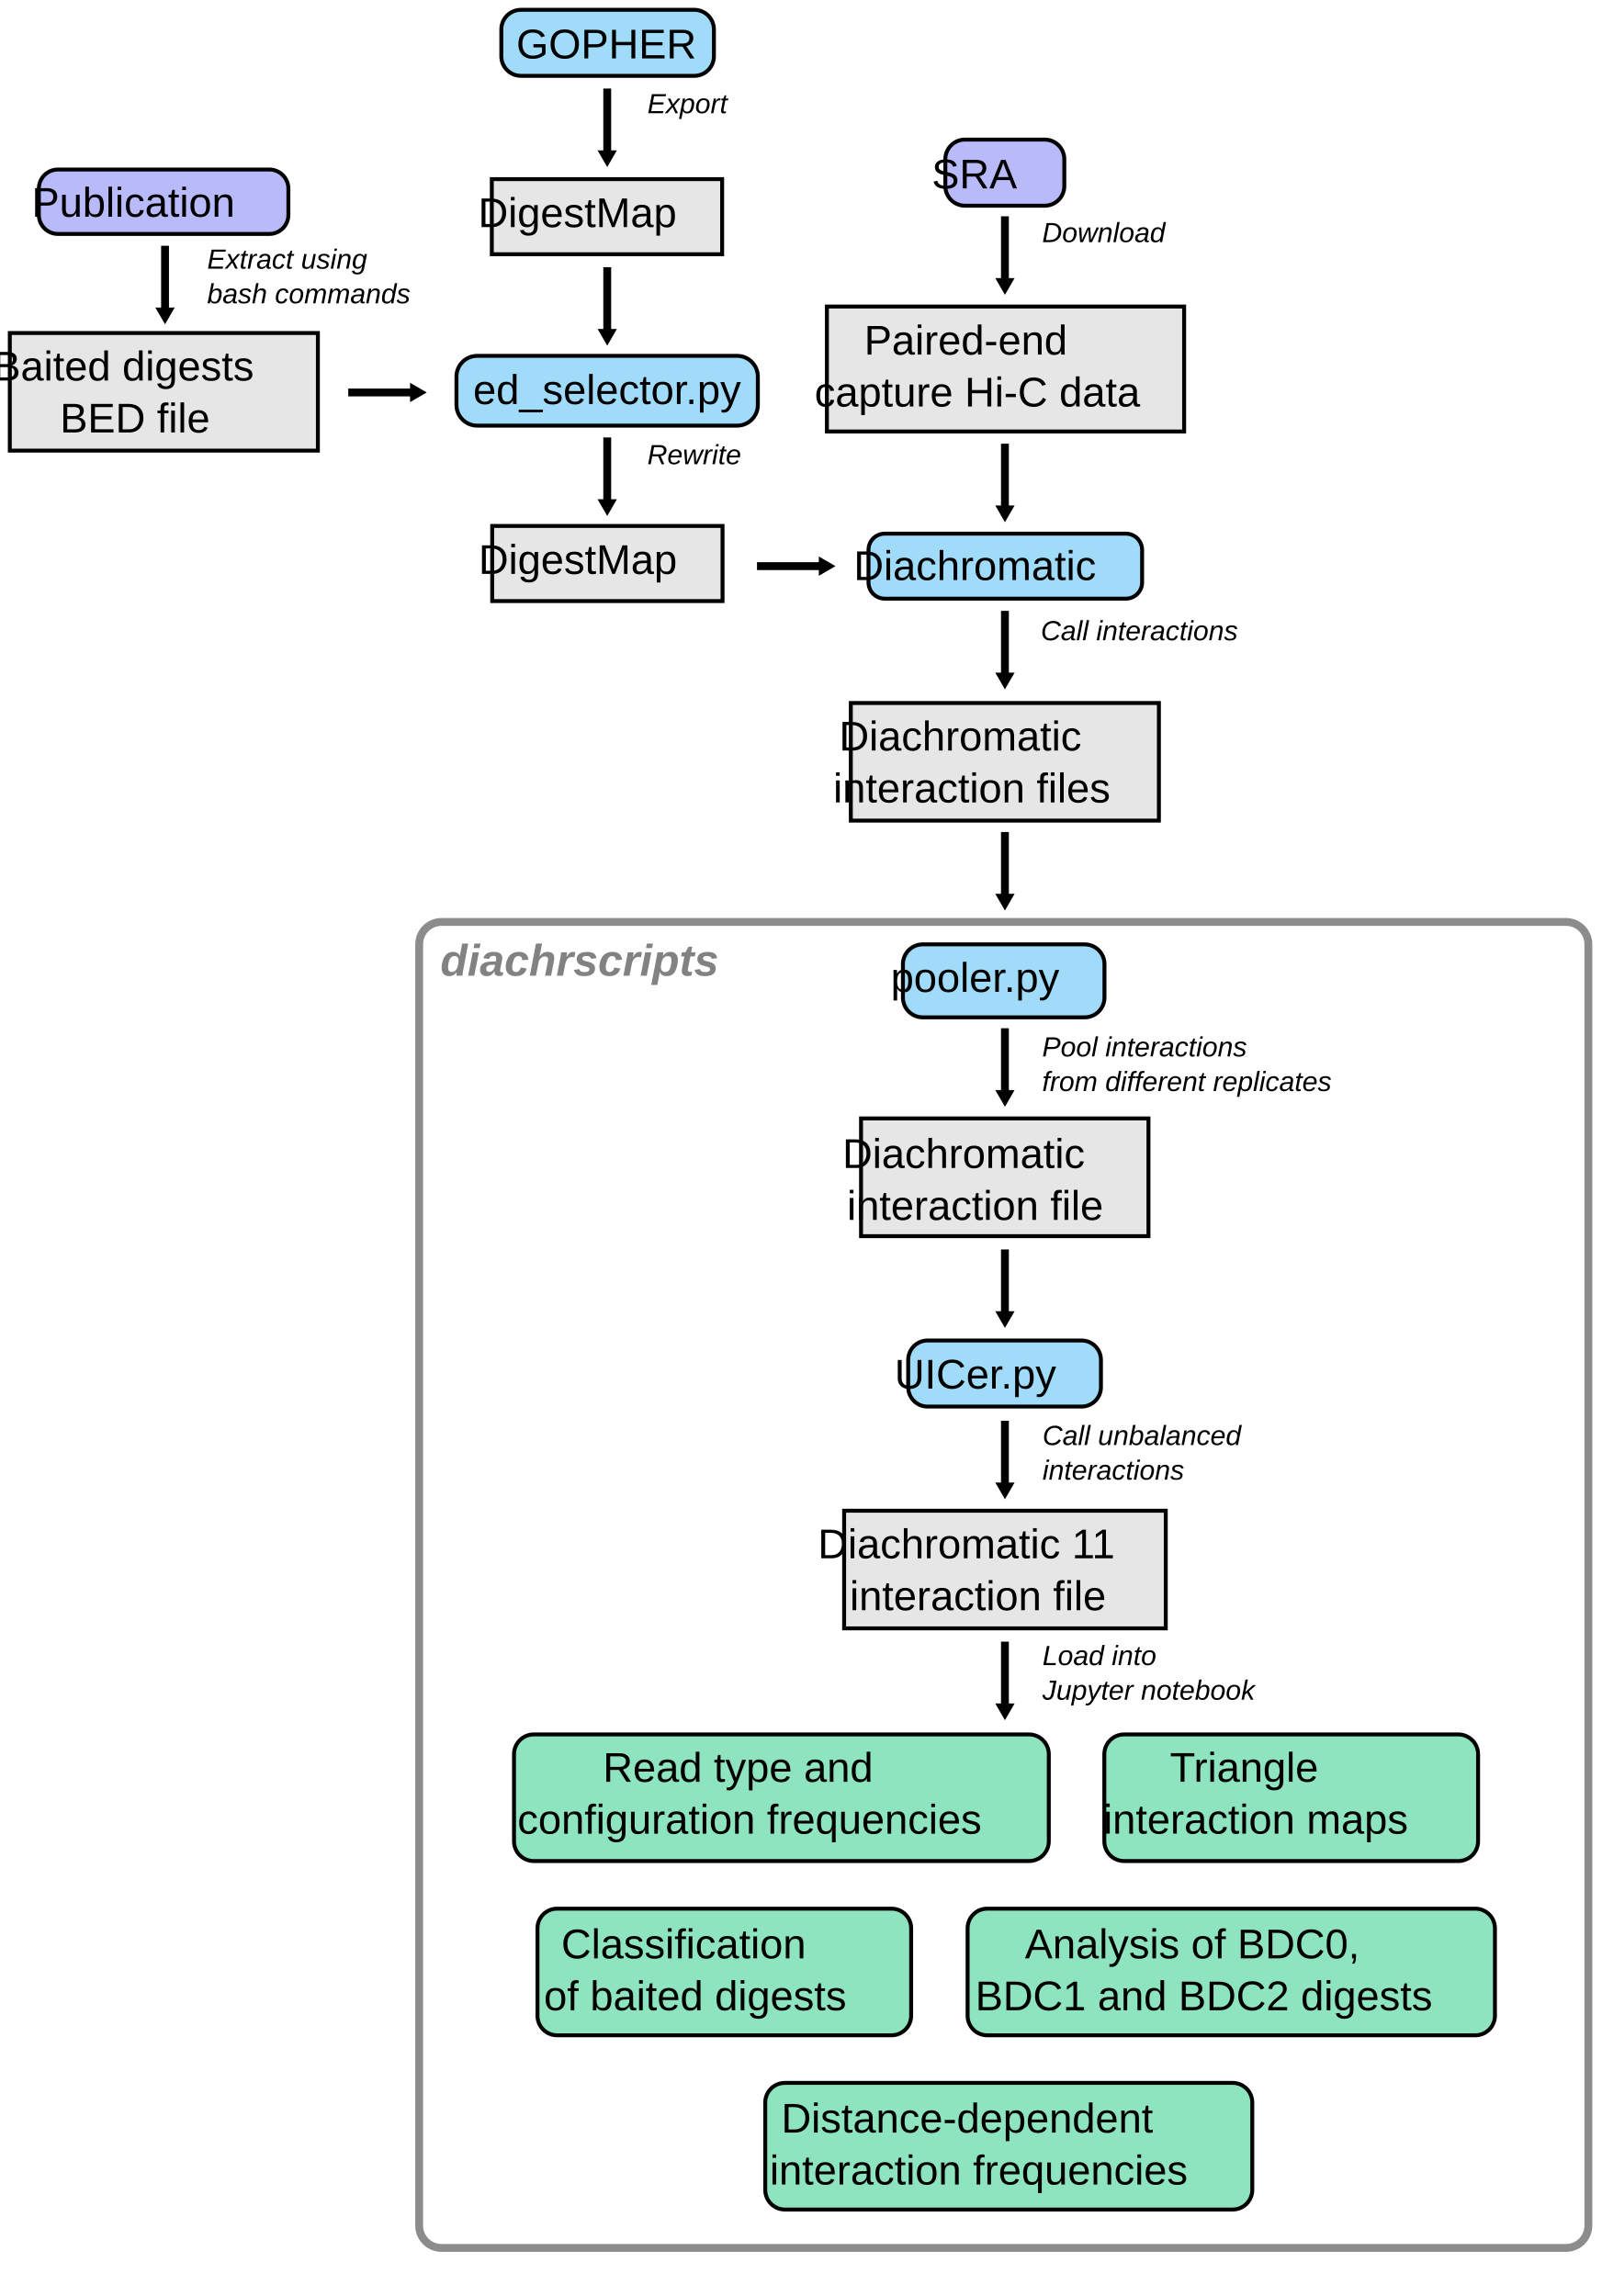
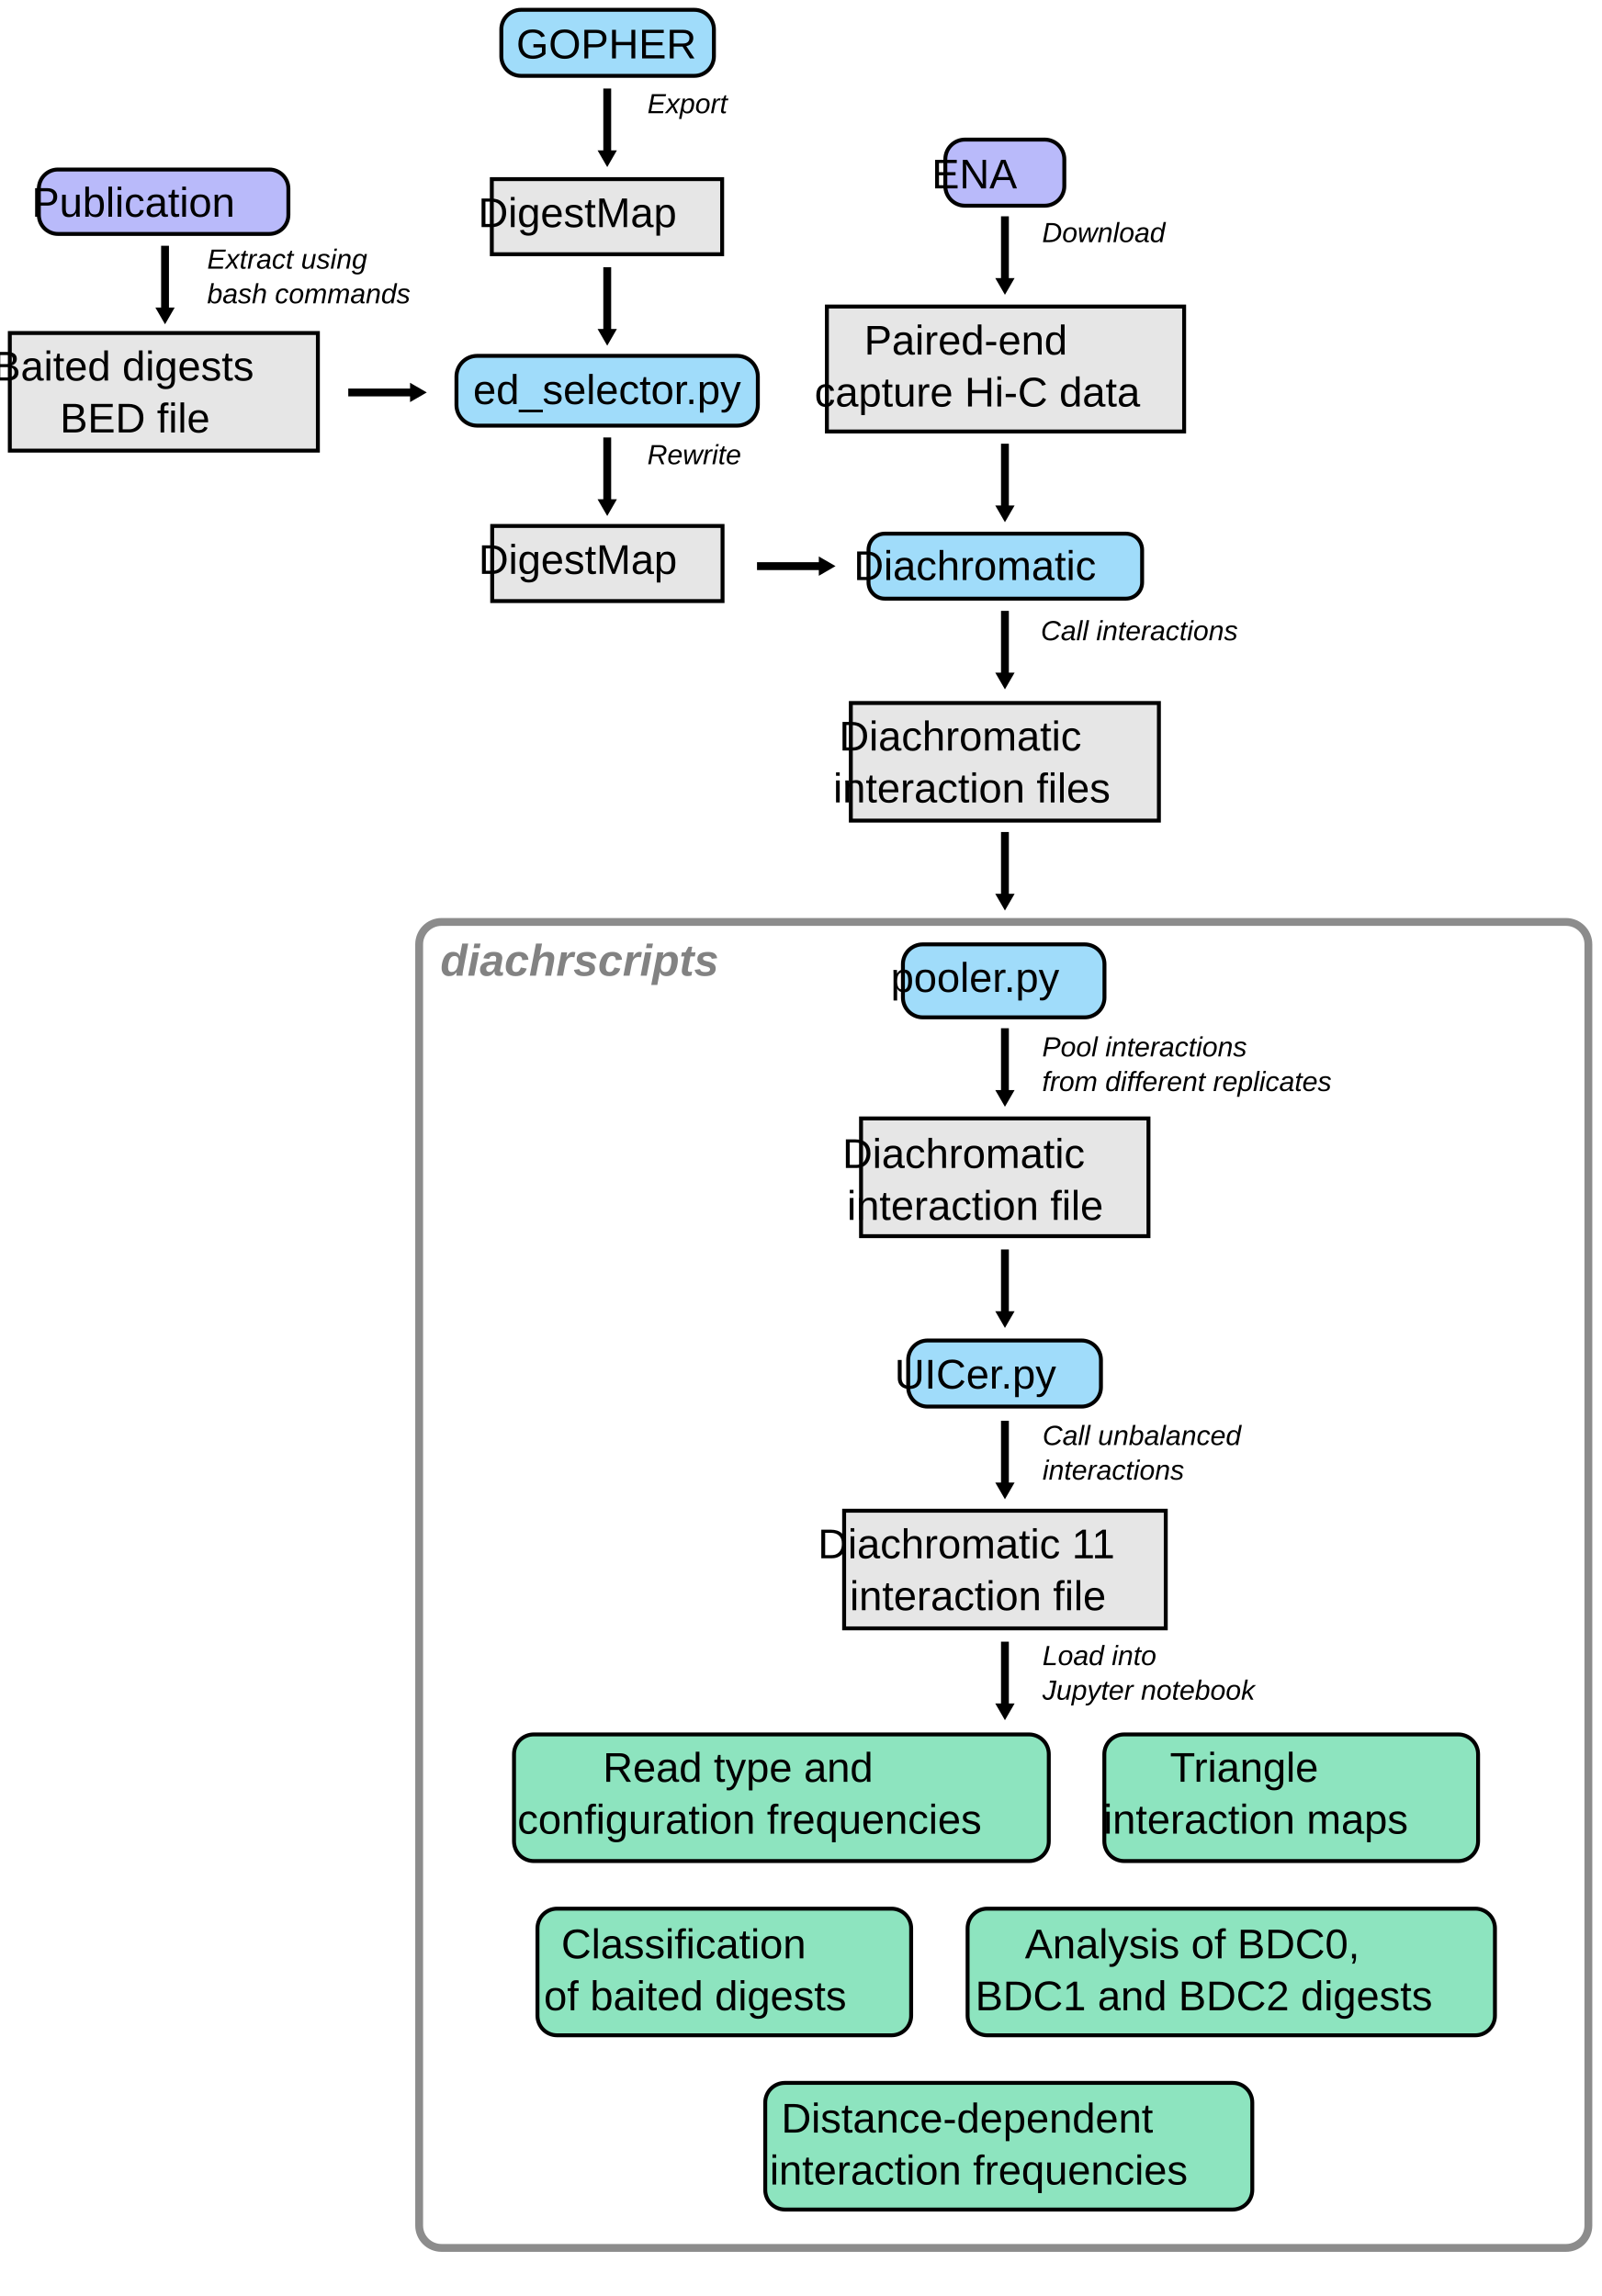
<svg xmlns="http://www.w3.org/2000/svg" width="408mm" height="585mm" viewBox="0 0 408 585" version="1.1" id="svg5">
  <defs id="defs2">
    <marker style="overflow:visible" id="marker2376" refX="0" refY="0" orient="auto">
      <path transform="matrix(-0.3,0,0,-0.3,0.69,0)" d="M 8.719,4.034 -2.207,0.016 8.719,-4.002 c -1.745,2.372 -1.735,5.617 -6e-7,8.035 z" style="fill:context-stroke;fill-rule:evenodd;stroke-width:0.625;stroke-linejoin:round" id="path2374" />
    </marker>
    <marker style="overflow:visible" id="TriangleOutS" refX="0" refY="0" orient="auto">
      <path transform="scale(0.2)" style="fill:context-stroke;fill-rule:evenodd;stroke:context-stroke;stroke-width:1pt" d="M 5.77,0 -2.88,5 V -5 Z" id="path2140" />
    </marker>
    <marker style="overflow:visible" id="Arrow2Mend" refX="0" refY="0" orient="auto">
      <path transform="scale(-0.6)" d="M 8.719,4.034 -2.207,0.016 8.719,-4.002 c -1.745,2.372 -1.735,5.617 -6e-7,8.035 z" style="fill:context-stroke;fill-rule:evenodd;stroke-width:0.625;stroke-linejoin:round" id="path2019" />
    </marker>
    <marker style="overflow:visible" id="Arrow2Send" refX="0" refY="0" orient="auto">
      <path transform="matrix(-0.3,0,0,-0.3,0.69,0)" d="M 8.719,4.034 -2.207,0.016 8.719,-4.002 c -1.745,2.372 -1.735,5.617 -6e-7,8.035 z" style="fill:context-stroke;fill-rule:evenodd;stroke-width:0.625;stroke-linejoin:round" id="path2025" />
    </marker>
    <marker style="overflow:visible" id="marker2342" refX="0" refY="0" orient="auto">
      <path transform="matrix(-0.2,0,0,-0.2,-1.2,0)" style="fill:context-stroke;fill-rule:evenodd;stroke:context-stroke;stroke-width:1pt" d="M 0,0 5,-5 -12.5,0 5,5 Z" id="path2340" />
    </marker>
    <marker style="overflow:visible" id="Arrow1Send" refX="0" refY="0" orient="auto">
      <path transform="matrix(-0.2,0,0,-0.2,-1.2,0)" style="fill:context-stroke;fill-rule:evenodd;stroke:context-stroke;stroke-width:1pt" d="M 0,0 5,-5 -12.5,0 5,5 Z" id="path2007" />
    </marker>
  </defs>
  <g id="layer1">
    <rect style="fill:#a0dcfa;fill-opacity:1;stroke:#000000;stroke-width:1;stroke-miterlimit:4;stroke-dasharray:none" id="rect13278" width="54.044" height="16.842" x="524.812" y="362.696" ry="4.953" />
    <rect style="fill:#b9bafa;fill-opacity:1;stroke:#000000;stroke-width:1;stroke-miterlimit:4;stroke-dasharray:none" id="rect49678" width="30.311" height="16.844" x="240.814" y="35.567" ry="5" />
    <rect style="fill:#e6e6e6;fill-opacity:1;stroke:#000000;stroke-width:1;stroke-miterlimit:4;stroke-dasharray:none" id="rect49676" width="91.005" height="31.836" x="210.644" y="78.103" ry="0" />
    <rect style="fill:#e6e6e6;fill-opacity:1;stroke:#000000;stroke-width:1;stroke-miterlimit:4;stroke-dasharray:none" id="rect49674" width="78.479" height="29.963" x="216.741" y="179.12" ry="0" />
    <rect style="fill:#e6e6e6;fill-opacity:1;stroke:#000000;stroke-width:1;stroke-miterlimit:4;stroke-dasharray:none" id="rect49672" width="58.679" height="19.136" x="125.383" y="134.011" ry="0" />
    <rect style="fill:#e6e6e6;fill-opacity:1;stroke:#000000;stroke-width:1;stroke-miterlimit:4;stroke-dasharray:none" id="rect42030" width="81.933" height="29.973" x="215.035" y="384.919" ry="0" />
    <rect style="fill:#8de4bf;fill-opacity:1;stroke:#000000;stroke-width:1;stroke-miterlimit:4;stroke-dasharray:none" id="rect39671" width="95.211" height="32.265" x="281.319" y="441.915" ry="5.052" />
    <rect style="fill:#8de4bf;fill-opacity:1;stroke:#000000;stroke-width:1;stroke-miterlimit:4;stroke-dasharray:none" id="rect39669" width="136.231" height="32.265" x="130.94" y="441.915" ry="5.047" />
    <rect style="fill:#a0dcfa;fill-opacity:1;stroke:#000000;stroke-width:1;stroke-miterlimit:4;stroke-dasharray:none" id="rect39557" width="49.101" height="16.842" x="231.355" y="341.544" ry="4.953" />
    <rect style="fill:#a0dcfa;fill-opacity:1;stroke:#000000;stroke-width:1;stroke-miterlimit:4;stroke-dasharray:none" id="rect39555" width="51.342" height="18.594" x="230.014" y="240.618" ry="5.049" />
    <rect style="fill:#a0dcfa;fill-opacity:1;stroke:#000000;stroke-width:1;stroke-miterlimit:4;stroke-dasharray:none" id="rect39553" width="69.697" height="16.559" x="221.246" y="135.972" ry="4.14" />
    <rect style="fill:#a0dcfa;fill-opacity:1;stroke:#000000;stroke-width:1;stroke-miterlimit:4;stroke-dasharray:none" id="rect39255" width="76.776" height="17.776" x="116.279" y="90.671" ry="5.283" />
    <text xml:space="preserve" style="font-size:10.583px;line-height:1.25;font-family:Arial;-inkscape-font-specification:Arial;text-align:center;text-anchor:middle;stroke-width:0.265" x="255.697" y="147.787" id="text1464">
      <tspan id="tspan1462" style="text-align:center;text-anchor:middle;stroke-width:0.265" x="255.697" y="147.787">Diachromatic</tspan>
    </text>
    <text xml:space="preserve" style="font-size:10.583px;line-height:1.25;font-family:Arial;-inkscape-font-specification:Arial;text-align:center;text-anchor:middle;stroke-width:0.265" x="255.826" y="353.788" id="text1900">
      <tspan id="tspan1898" style="text-align:center;text-anchor:middle;stroke-width:0.265" x="255.826" y="353.788">UICer.py</tspan>
    </text>
    <text xml:space="preserve" style="font-size:10.583px;line-height:1.25;font-family:Arial;-inkscape-font-specification:Arial;stroke-width:0.265" x="120.516" y="102.942" id="text2644">
      <tspan id="tspan2642" style="stroke-width:0.265" x="120.516" y="102.942">ed_selector.py</tspan>
    </text>
    <text xml:space="preserve" style="font-size:10.583px;line-height:1.25;font-family:Arial;-inkscape-font-specification:Arial;text-align:center;text-anchor:middle;stroke-width:0.265" x="255.571" y="48.008" id="text3542">
-       <tspan id="tspan3540" style="text-align:center;text-anchor:middle;stroke-width:0.265" x="255.571" y="48.008">SRA</tspan>
+       <tspan id="tspan3540" style="text-align:center;text-anchor:middle;stroke-width:0.265" x="255.571" y="48.008">ENA</tspan>
    </text>
    <text xml:space="preserve" style="font-size:10.583px;line-height:1.25;font-family:Arial;-inkscape-font-specification:Arial;text-align:center;text-anchor:middle;stroke-width:0.265" x="198.293" y="453.983" id="text5236">
      <tspan style="text-align:center;text-anchor:middle;stroke-width:0.265" x="198.293" y="453.983" id="tspan13474">Read type and</tspan>
      <tspan style="text-align:center;text-anchor:middle;stroke-width:0.265" x="198.293" y="467.212" id="tspan2636">configuration frequencies</tspan>
    </text>
    <text xml:space="preserve" style="font-size:10.583px;line-height:1.25;font-family:Arial;-inkscape-font-specification:Arial;text-align:center;text-anchor:middle;stroke-width:0.265" x="327.234" y="453.969" id="text5768">
      <tspan id="tspan5766" style="text-align:center;text-anchor:middle;stroke-width:0.265" x="327.234" y="453.969">Triangle</tspan>
      <tspan style="text-align:center;text-anchor:middle;stroke-width:0.265" x="327.234" y="467.198" id="tspan26899">interaction maps</tspan>
    </text>
    <text xml:space="preserve" style="font-size:10.583px;line-height:1.25;font-family:Arial;-inkscape-font-specification:Arial;text-align:center;text-anchor:middle;stroke-width:0.265" x="256.315" y="90.344" id="text6534">
      <tspan id="tspan6532" style="text-align:center;text-anchor:middle;stroke-width:0.265" x="256.315" y="90.344">Paired-end</tspan>
      <tspan style="text-align:center;text-anchor:middle;stroke-width:0.265" x="256.315" y="103.573" id="tspan21088">capture Hi-C data</tspan>
    </text>
    <text xml:space="preserve" style="font-size:10.583px;line-height:1.25;font-family:Arial;-inkscape-font-specification:Arial;text-align:center;text-anchor:middle;stroke-width:0.265" x="154.546" y="146.227" id="text8032">
      <tspan id="tspan8030" style="text-align:center;text-anchor:middle;stroke-width:0.265" x="154.546" y="146.227">DigestMap</tspan>
    </text>
    <text xml:space="preserve" style="font-size:10.583px;line-height:1.25;font-family:Arial;-inkscape-font-specification:Arial;text-align:center;text-anchor:middle;stroke-width:0.265" x="254.917" y="191.225" id="text10292">
      <tspan id="tspan10290" style="text-align:center;text-anchor:middle;stroke-width:0.265" x="254.917" y="191.225">Diachromatic</tspan>
      <tspan style="text-align:center;text-anchor:middle;stroke-width:0.265" x="254.917" y="204.454" id="tspan10294">interaction files</tspan>
    </text>
    <text xml:space="preserve" style="font-size:10.583px;line-height:1.25;font-family:Arial;-inkscape-font-specification:Arial;text-align:center;text-anchor:middle;stroke-width:0.265" x="255.729" y="252.725" id="text11090">
      <tspan id="tspan11088" style="text-align:center;text-anchor:middle;stroke-width:0.265" x="255.729" y="252.725">pooler.py</tspan>
    </text>
    <text xml:space="preserve" style="font-size:10.583px;line-height:1.25;font-family:Arial;-inkscape-font-specification:Arial;text-align:center;text-anchor:middle;stroke-width:0.265" x="256.475" y="397.03" id="text25424">
      <tspan id="tspan25420" style="text-align:center;text-anchor:middle;stroke-width:0.265" x="256.475" y="397.03">Diachromatic 11</tspan>
      <tspan style="text-align:center;text-anchor:middle;stroke-width:0.265" x="256.475" y="410.259" id="tspan25422">interaction file</tspan>
    </text>
    <text xml:space="preserve" style="font-style:italic;font-variant:normal;font-weight:normal;font-stretch:normal;font-size:7.056px;line-height:1.25;font-family:Arial;-inkscape-font-specification:'Arial Italic';text-align:start;text-anchor:start;stroke-width:0.265" x="164.895" y="118.277" id="text29309">
      <tspan id="tspan29307" style="font-style:italic;font-variant:normal;font-weight:normal;font-stretch:normal;font-size:7.056px;font-family:Arial;-inkscape-font-specification:'Arial Italic';text-align:start;text-anchor:start;stroke-width:0.265" x="164.895" y="118.277">Rewrite</tspan>
    </text>
    <text xml:space="preserve" style="font-style:italic;font-variant:normal;font-weight:normal;font-stretch:normal;font-size:7.056px;line-height:1.25;font-family:Arial;-inkscape-font-specification:'Arial Italic';text-align:start;text-anchor:start;stroke-width:0.265" x="265.465" y="61.694" id="text32175">
      <tspan id="tspan32173" style="font-style:italic;font-variant:normal;font-weight:normal;font-stretch:normal;font-size:7.056px;font-family:Arial;-inkscape-font-specification:'Arial Italic';text-align:start;text-anchor:start;stroke-width:0.265" x="265.465" y="61.694">Download</tspan>
    </text>
    <text xml:space="preserve" style="font-style:italic;font-variant:normal;font-weight:normal;font-stretch:normal;font-size:7.056px;line-height:1.25;font-family:Arial;-inkscape-font-specification:'Arial Italic';text-align:start;text-anchor:start;stroke-width:0.265" x="265.138" y="163.137" id="text32863">
      <tspan id="tspan32861" style="font-style:italic;font-variant:normal;font-weight:normal;font-stretch:normal;font-size:7.056px;font-family:Arial;-inkscape-font-specification:'Arial Italic';text-align:start;text-anchor:start;stroke-width:0.265" x="265.138" y="163.137">Call interactions</tspan>
    </text>
    <text xml:space="preserve" style="font-style:italic;font-variant:normal;font-weight:normal;font-stretch:normal;font-size:7.056px;line-height:1.25;font-family:Arial;-inkscape-font-specification:'Arial Italic';text-align:start;text-anchor:start;stroke-width:0.265" x="265.476" y="269.169" id="text39231">
      <tspan id="tspan39229" style="font-style:italic;font-variant:normal;font-weight:normal;font-stretch:normal;font-size:7.056px;font-family:Arial;-inkscape-font-specification:'Arial Italic';text-align:start;text-anchor:start;stroke-width:0.265" x="265.476" y="269.169">Pool interactions</tspan>
      <tspan style="font-style:italic;font-variant:normal;font-weight:normal;font-stretch:normal;font-size:7.056px;font-family:Arial;-inkscape-font-specification:'Arial Italic';text-align:start;text-anchor:start;stroke-width:0.265" x="265.476" y="277.988" id="tspan4329">from different replicates</tspan>
    </text>
    <text xml:space="preserve" style="font-style:italic;font-variant:normal;font-weight:normal;font-stretch:normal;font-size:7.056px;line-height:1.25;font-family:Arial;-inkscape-font-specification:'Arial Italic';text-align:start;text-anchor:start;stroke-width:0.265" x="265.569" y="368.181" id="text40809">
      <tspan id="tspan40807" style="font-style:italic;font-variant:normal;font-weight:normal;font-stretch:normal;font-size:7.056px;font-family:Arial;-inkscape-font-specification:'Arial Italic';text-align:start;text-anchor:start;stroke-width:0.265" x="265.569" y="368.181">Call unbalanced</tspan>
      <tspan style="font-style:italic;font-variant:normal;font-weight:normal;font-stretch:normal;font-size:7.056px;font-family:Arial;-inkscape-font-specification:'Arial Italic';text-align:start;text-anchor:start;stroke-width:0.265" x="265.569" y="377" id="tspan41283">interactions</tspan>
    </text>
    <rect style="fill:#e6e6e6;fill-opacity:1;stroke:#000000;stroke-width:1;stroke-miterlimit:4;stroke-dasharray:none" id="rect50304" width="73.222" height="29.995" x="219.342" y="284.967" ry="0" />
    <text xml:space="preserve" style="font-size:10.583px;line-height:1.25;font-family:Arial;-inkscape-font-specification:Arial;text-align:center;text-anchor:middle;stroke-width:0.265" x="255.775" y="297.588" id="text50310">
      <tspan id="tspan50306" style="text-align:center;text-anchor:middle;stroke-width:0.265" x="255.775" y="297.588">Diachromatic</tspan>
      <tspan style="text-align:center;text-anchor:middle;stroke-width:0.265" x="255.775" y="310.817" id="tspan50308">interaction file</tspan>
    </text>
    <path style="fill:none;stroke:#000000;stroke-width:0.265px;stroke-linecap:butt;stroke-linejoin:miter;stroke-opacity:1" d="m 500,428.891 c 391.583,0 391.583,0 391.583,0" id="path51305" />
    <path style="fill:none;stroke:#000000;stroke-width:0.265px;stroke-linecap:butt;stroke-linejoin:miter;stroke-opacity:1" d="m 500,365.132 c 391.583,0 391.583,0 391.583,0" id="path51387" />
    <path style="fill:none;stroke:#000000;stroke-width:0.265px;stroke-linecap:butt;stroke-linejoin:miter;stroke-opacity:1" d="m 500,315.132 c 391.583,0 391.583,0 391.583,0" id="path51389" />
    <path style="fill:none;stroke:#000000;stroke-width:0.265px;stroke-linecap:butt;stroke-linejoin:miter;stroke-opacity:1" d="m 500,265.132 c 391.583,0 391.583,0 391.583,0" id="path51391" />
    <path style="fill:none;stroke:#000000;stroke-width:0.265px;stroke-linecap:butt;stroke-linejoin:miter;stroke-opacity:1" d="m 500,215.132 c 391.583,0 391.583,0 391.583,0" id="path51395" />
    <path style="fill:none;stroke:#000000;stroke-width:0.265px;stroke-linecap:butt;stroke-linejoin:miter;stroke-opacity:1" d="m 500,165.132 c 391.583,0 391.583,0 391.583,0" id="path51397" />
    <path style="fill:none;stroke:#000000;stroke-width:0.265px;stroke-linecap:butt;stroke-linejoin:miter;stroke-opacity:1" d="m 500,115.132 c 391.583,0 391.583,0 391.583,0" id="path51399" />
    <path style="fill:none;stroke:#000000;stroke-width:0.265px;stroke-linecap:butt;stroke-linejoin:miter;stroke-opacity:1" d="m 500,65.132 c 391.583,0 391.583,0 391.583,0" id="path51403" />
    <path style="fill:none;stroke:#000000;stroke-width:0.265px;stroke-linecap:butt;stroke-linejoin:miter;stroke-opacity:1" d="m 500,15.132 c 391.583,0 391.583,0 391.583,0" id="path51405" />
    <path style="fill:none;stroke:#000000;stroke-width:0.318px;stroke-linecap:butt;stroke-linejoin:miter;stroke-opacity:1" d="m 60.731,-600 c -1.286,513.405 0,499.806 0,499.806" id="path26459" />
    <path style="fill:none;stroke:#000000;stroke-width:2;stroke-linecap:butt;stroke-linejoin:miter;stroke-miterlimit:4;stroke-dasharray:none;stroke-opacity:1;marker-end:url(#TriangleOutS)" d="m 255.999,318.343 c 0,17.162 0,17.162 0,17.162" id="path1990" />
    <path style="fill:none;stroke:#000000;stroke-width:2;stroke-linecap:butt;stroke-linejoin:miter;stroke-miterlimit:4;stroke-dasharray:none;stroke-opacity:1;marker-end:url(#TriangleOutS)" d="m 255.999,261.993 c 0,17.162 0,17.162 0,17.162" id="path2494" />
    <path style="fill:none;stroke:#000000;stroke-width:2;stroke-linecap:butt;stroke-linejoin:miter;stroke-miterlimit:4;stroke-dasharray:none;stroke-opacity:1;marker-end:url(#TriangleOutS)" d="m 255.999,211.993 c 0,17.162 0,17.162 0,17.162" id="path2496" />
    <path style="fill:none;stroke:#000000;stroke-width:2;stroke-linecap:butt;stroke-linejoin:miter;stroke-miterlimit:4;stroke-dasharray:none;stroke-opacity:1;marker-end:url(#TriangleOutS)" d="m 255.999,155.643 c 0,17.162 0,17.162 0,17.162" id="path2498" />
    <path style="fill:none;stroke:#000000;stroke-width:2;stroke-linecap:butt;stroke-linejoin:miter;stroke-miterlimit:4;stroke-dasharray:none;stroke-opacity:1;marker-end:url(#TriangleOutS)" d="m 255.999,113.051 c 0,17.162 0,17.162 0,17.162" id="path2500" />
    <path style="fill:none;stroke:#000000;stroke-width:2;stroke-linecap:butt;stroke-linejoin:miter;stroke-miterlimit:4;stroke-dasharray:none;stroke-opacity:1;marker-end:url(#TriangleOutS)" d="m 255.999,55.114 c 0,17.162 0,17.162 0,17.162" id="path2502" />
    <path style="fill:none;stroke:#000000;stroke-width:2;stroke-linecap:butt;stroke-linejoin:miter;stroke-miterlimit:4;stroke-dasharray:none;stroke-opacity:1;marker-end:url(#TriangleOutS)" d="m 255.999,361.993 c 0,17.162 0,17.162 0,17.162" id="path2504" />
    <path style="fill:none;stroke:#000000;stroke-width:2;stroke-linecap:butt;stroke-linejoin:miter;stroke-miterlimit:4;stroke-dasharray:none;stroke-opacity:1;marker-end:url(#TriangleOutS)" d="m 154.688,111.464 c 0,17.162 0,17.162 0,17.162" id="path2506" />
    <path style="fill:none;stroke:#000000;stroke-width:2;stroke-linecap:butt;stroke-linejoin:miter;stroke-miterlimit:4;stroke-dasharray:none;stroke-opacity:1;marker-end:url(#TriangleOutS)" d="m 192.841,144.245 c 17.162,0 17.162,0 17.162,0" id="path2508" />
    <path style="fill:none;stroke:#000000;stroke-width:2;stroke-linecap:butt;stroke-linejoin:miter;stroke-miterlimit:4;stroke-dasharray:none;stroke-opacity:1;marker-end:url(#TriangleOutS)" d="m 255.999,418.285 c 0,17.162 0,17.162 0,17.162" id="path14744" />
    <text xml:space="preserve" style="font-style:italic;font-variant:normal;font-weight:normal;font-stretch:normal;font-size:7.056px;line-height:1.25;font-family:Arial;-inkscape-font-specification:'Arial Italic';text-align:start;text-anchor:start;stroke-width:0.265" x="265.545" y="424.253" id="text14748">
      <tspan id="tspan14746" style="font-style:italic;font-variant:normal;font-weight:normal;font-stretch:normal;font-size:7.056px;font-family:Arial;-inkscape-font-specification:'Arial Italic';text-align:start;text-anchor:start;stroke-width:0.265" x="265.545" y="424.253">Load into</tspan>
      <tspan style="font-style:italic;font-variant:normal;font-weight:normal;font-stretch:normal;font-size:7.056px;font-family:Arial;-inkscape-font-specification:'Arial Italic';text-align:start;text-anchor:start;stroke-width:0.265" x="265.545" y="433.072" id="tspan16180">Jupyter notebook</tspan>
    </text>
    <rect style="fill:#8de4bf;fill-opacity:1;stroke:#000000;stroke-width:1;stroke-miterlimit:4;stroke-dasharray:none" id="rect16712" width="95.192" height="32.265" x="136.916" y="486.309" ry="5" />
    <text xml:space="preserve" style="font-size:10.583px;line-height:1.25;font-family:Arial;-inkscape-font-specification:Arial;text-align:center;text-anchor:middle;stroke-width:0.265" x="184.446" y="498.962" id="text16718">
      <tspan style="text-align:center;text-anchor:middle;stroke-width:0.265" x="184.446" y="498.962" id="tspan16716">Classification</tspan>
      <tspan style="text-align:center;text-anchor:middle;stroke-width:0.265" x="184.446" y="512.191" id="tspan16918">of baited digests</tspan>
    </text>
    <path style="fill:none;stroke:#000000;stroke-width:0.318px;stroke-linecap:butt;stroke-linejoin:miter;stroke-opacity:1" d="m 160.731,-600 c -1.286,513.405 0,499.806 0,499.806" id="path26377" />
    <rect style="fill:none;stroke:#8c8c8c;stroke-width:2;stroke-miterlimit:4;stroke-dasharray:none;stroke-opacity:1" id="rect18156" width="297.846" height="337.846" x="106.779" y="234.905" ry="5.69" />
    <text xml:space="preserve" style="font-style:italic;font-variant:normal;font-weight:bold;font-stretch:normal;font-size:11.289px;line-height:1.25;font-family:Arial;-inkscape-font-specification:'Arial Bold Italic';fill:#828282;fill-opacity:1;stroke-width:0.265" x="112.183" y="248.605" id="text18746">
      <tspan id="tspan18744" style="font-style:italic;font-variant:normal;font-weight:bold;font-stretch:normal;font-size:11.289px;font-family:Arial;-inkscape-font-specification:'Arial Bold Italic';fill:#828282;fill-opacity:1;stroke-width:0.265" x="112.183" y="248.605">diachrscripts</tspan>
    </text>
    <path style="fill:none;stroke:#000000;stroke-width:0.318px;stroke-linecap:butt;stroke-linejoin:miter;stroke-opacity:1" d="m 260.731,-600 c -1.286,513.405 0,499.806 0,499.806" id="path26461" />
    <rect style="fill:#8de4bf;fill-opacity:1;stroke:#000000;stroke-width:1;stroke-miterlimit:4;stroke-dasharray:none" id="rect982" width="124.072" height="32.265" x="194.938" y="530.703" ry="5" />
    <text xml:space="preserve" style="font-size:10.583px;line-height:1.25;font-family:Arial;-inkscape-font-specification:Arial;text-align:center;text-anchor:middle;stroke-width:0.265" x="256.674" y="543.356" id="text988">
      <tspan style="text-align:center;text-anchor:middle;stroke-width:0.265" x="256.674" y="543.356" id="tspan986">Distance-dependent</tspan>
      <tspan style="text-align:center;text-anchor:middle;stroke-width:0.265" x="256.674" y="556.585" id="tspan1242">interaction frequencies</tspan>
    </text>
    <rect style="fill:#8de4bf;fill-opacity:1;stroke:#000000;stroke-width:1;stroke-miterlimit:4;stroke-dasharray:none" id="rect7174" width="134.338" height="32.265" x="246.486" y="486.309" ry="5" />
    <text xml:space="preserve" style="font-size:10.583px;line-height:1.25;font-family:Arial;-inkscape-font-specification:Arial;text-align:center;text-anchor:middle;stroke-width:0.265" x="314.024" y="498.962" id="text7180">
      <tspan style="text-align:center;text-anchor:middle;stroke-width:0.265" x="314.024" y="498.962" id="tspan7836">Analysis of BDC0,</tspan>
      <tspan style="text-align:center;text-anchor:middle;stroke-width:0.265" x="314.024" y="512.191" id="tspan9286">BDC1 and BDC2 digests</tspan>
    </text>
    <text xml:space="preserve" style="font-size:10.583px;line-height:1.25;font-family:Arial;-inkscape-font-specification:Arial;text-align:center;text-anchor:middle;stroke-width:0.265" x="551.946" y="374.529" id="text13270">
      <tspan id="tspan13268" style="text-align:center;text-anchor:middle;stroke-width:0.265" x="551.946" y="374.529">profiler.py</tspan>
    </text>
    <path style="fill:none;stroke:#000000;stroke-width:2;stroke-linecap:butt;stroke-linejoin:miter;stroke-miterlimit:4;stroke-dasharray:none;stroke-opacity:1;marker-end:url(#TriangleOutS)" d="m 500,371.208 c 17.162,0 17.162,0 17.162,0" id="path13272" />
    <rect style="fill:#e6e6e6;fill-opacity:1;stroke:#000000;stroke-width:1;stroke-miterlimit:4;stroke-dasharray:none" id="rect7369" width="58.679" height="19.136" x="125.283" y="45.64" ry="0" />
    <rect style="fill:#a0dcfa;fill-opacity:1;stroke:#000000;stroke-width:1;stroke-miterlimit:4;stroke-dasharray:none" id="rect7371" width="54.156" height="16.825" x="127.709" y="2.5" ry="5" />
    <text xml:space="preserve" style="font-size:10.583px;line-height:1.25;font-family:Arial;-inkscape-font-specification:Arial;stroke-width:0.265" x="131.529" y="14.883" id="text7375">
      <tspan id="tspan7373" style="stroke-width:0.265" x="131.529" y="14.883">GOPHER</tspan>
    </text>
    <text xml:space="preserve" style="font-size:10.583px;line-height:1.25;font-family:Arial;-inkscape-font-specification:Arial;text-align:center;text-anchor:middle;stroke-width:0.265" x="154.446" y="57.856" id="text7379">
      <tspan id="tspan7377" style="text-align:center;text-anchor:middle;stroke-width:0.265" x="154.446" y="57.856">DigestMap</tspan>
    </text>
    <text xml:space="preserve" style="font-style:italic;font-variant:normal;font-weight:normal;font-stretch:normal;font-size:7.056px;line-height:1.25;font-family:Arial;-inkscape-font-specification:'Arial Italic';text-align:start;text-anchor:start;stroke-width:0.265" x="164.909" y="28.848" id="text7383">
      <tspan id="tspan7381" style="font-style:italic;font-variant:normal;font-weight:normal;font-stretch:normal;font-size:7.056px;font-family:Arial;-inkscape-font-specification:'Arial Italic';text-align:start;text-anchor:start;stroke-width:0.265" x="164.909" y="28.848">Export</tspan>
    </text>
    <path style="fill:none;stroke:#000000;stroke-width:2;stroke-linecap:butt;stroke-linejoin:miter;stroke-miterlimit:4;stroke-dasharray:none;stroke-opacity:1;marker-end:url(#TriangleOutS)" d="m 154.688,22.564 c 0,17.162 0,17.162 0,17.162" id="path7385" />
    <path style="fill:none;stroke:#000000;stroke-width:2;stroke-linecap:butt;stroke-linejoin:miter;stroke-miterlimit:4;stroke-dasharray:none;stroke-opacity:1;marker-end:url(#TriangleOutS)" d="m 154.688,68.072 c 0,17.162 0,17.162 0,17.162" id="path7387" />
    <rect style="fill:#b9bafa;fill-opacity:1;stroke:#000000;stroke-width:1;stroke-miterlimit:4;stroke-dasharray:none" id="rect15029" width="63.57" height="16.415" x="9.894" y="43.19" ry="4.872" />
    <text xml:space="preserve" style="font-size:10.583px;line-height:1.25;font-family:Arial;-inkscape-font-specification:Arial;text-align:center;text-anchor:middle;stroke-width:0.265" x="41.311" y="55.216" id="text15033">
      <tspan id="tspan15031" style="text-align:center;text-anchor:middle;stroke-width:0.265" x="41.311" y="55.216">Publication</tspan>
    </text>
    <rect style="fill:#e6e6e6;fill-opacity:1;stroke:#000000;stroke-width:1;stroke-miterlimit:4;stroke-dasharray:none" id="rect17275" width="78.479" height="29.963" x="2.5" y="84.851" ry="0" />
    <text xml:space="preserve" style="font-size:10.583px;line-height:1.25;font-family:Arial;-inkscape-font-specification:Arial;text-align:center;text-anchor:middle;stroke-width:0.265" x="41.734" y="96.956" id="text17281">
      <tspan style="text-align:center;text-anchor:middle;stroke-width:0.265" x="41.734" y="96.956" id="tspan17439">Baited digests</tspan>
      <tspan style="text-align:center;text-anchor:middle;stroke-width:0.265" x="41.734" y="110.185" id="tspan18289">BED file</tspan>
    </text>
    <path style="fill:none;stroke:#000000;stroke-width:2;stroke-linecap:butt;stroke-linejoin:miter;stroke-miterlimit:4;stroke-dasharray:none;stroke-opacity:1;marker-end:url(#TriangleOutS)" d="m 42.041,62.617 c 0,17.162 0,17.162 0,17.162" id="path18725" />
    <path style="fill:none;stroke:#000000;stroke-width:2;stroke-linecap:butt;stroke-linejoin:miter;stroke-miterlimit:4;stroke-dasharray:none;stroke-opacity:1;marker-end:url(#TriangleOutS)" d="m 88.716,99.991 c 17.162,0 17.162,0 17.162,0" id="path18727" />
    <text xml:space="preserve" style="font-style:italic;font-variant:normal;font-weight:normal;font-stretch:normal;font-size:7.056px;line-height:1.25;font-family:Arial;-inkscape-font-specification:'Arial Italic';text-align:start;text-anchor:start;stroke-width:0.265" x="52.766" y="68.463" id="text18731">
      <tspan id="tspan18729" style="font-style:italic;font-variant:normal;font-weight:normal;font-stretch:normal;font-size:7.056px;font-family:Arial;-inkscape-font-specification:'Arial Italic';text-align:start;text-anchor:start;stroke-width:0.265" x="52.766" y="68.463">Extract using</tspan>
      <tspan style="font-style:italic;font-variant:normal;font-weight:normal;font-stretch:normal;font-size:7.056px;font-family:Arial;-inkscape-font-specification:'Arial Italic';text-align:start;text-anchor:start;stroke-width:0.265" x="52.766" y="77.282" id="tspan18863">bash commands</tspan>
    </text>
  </g>
</svg>
